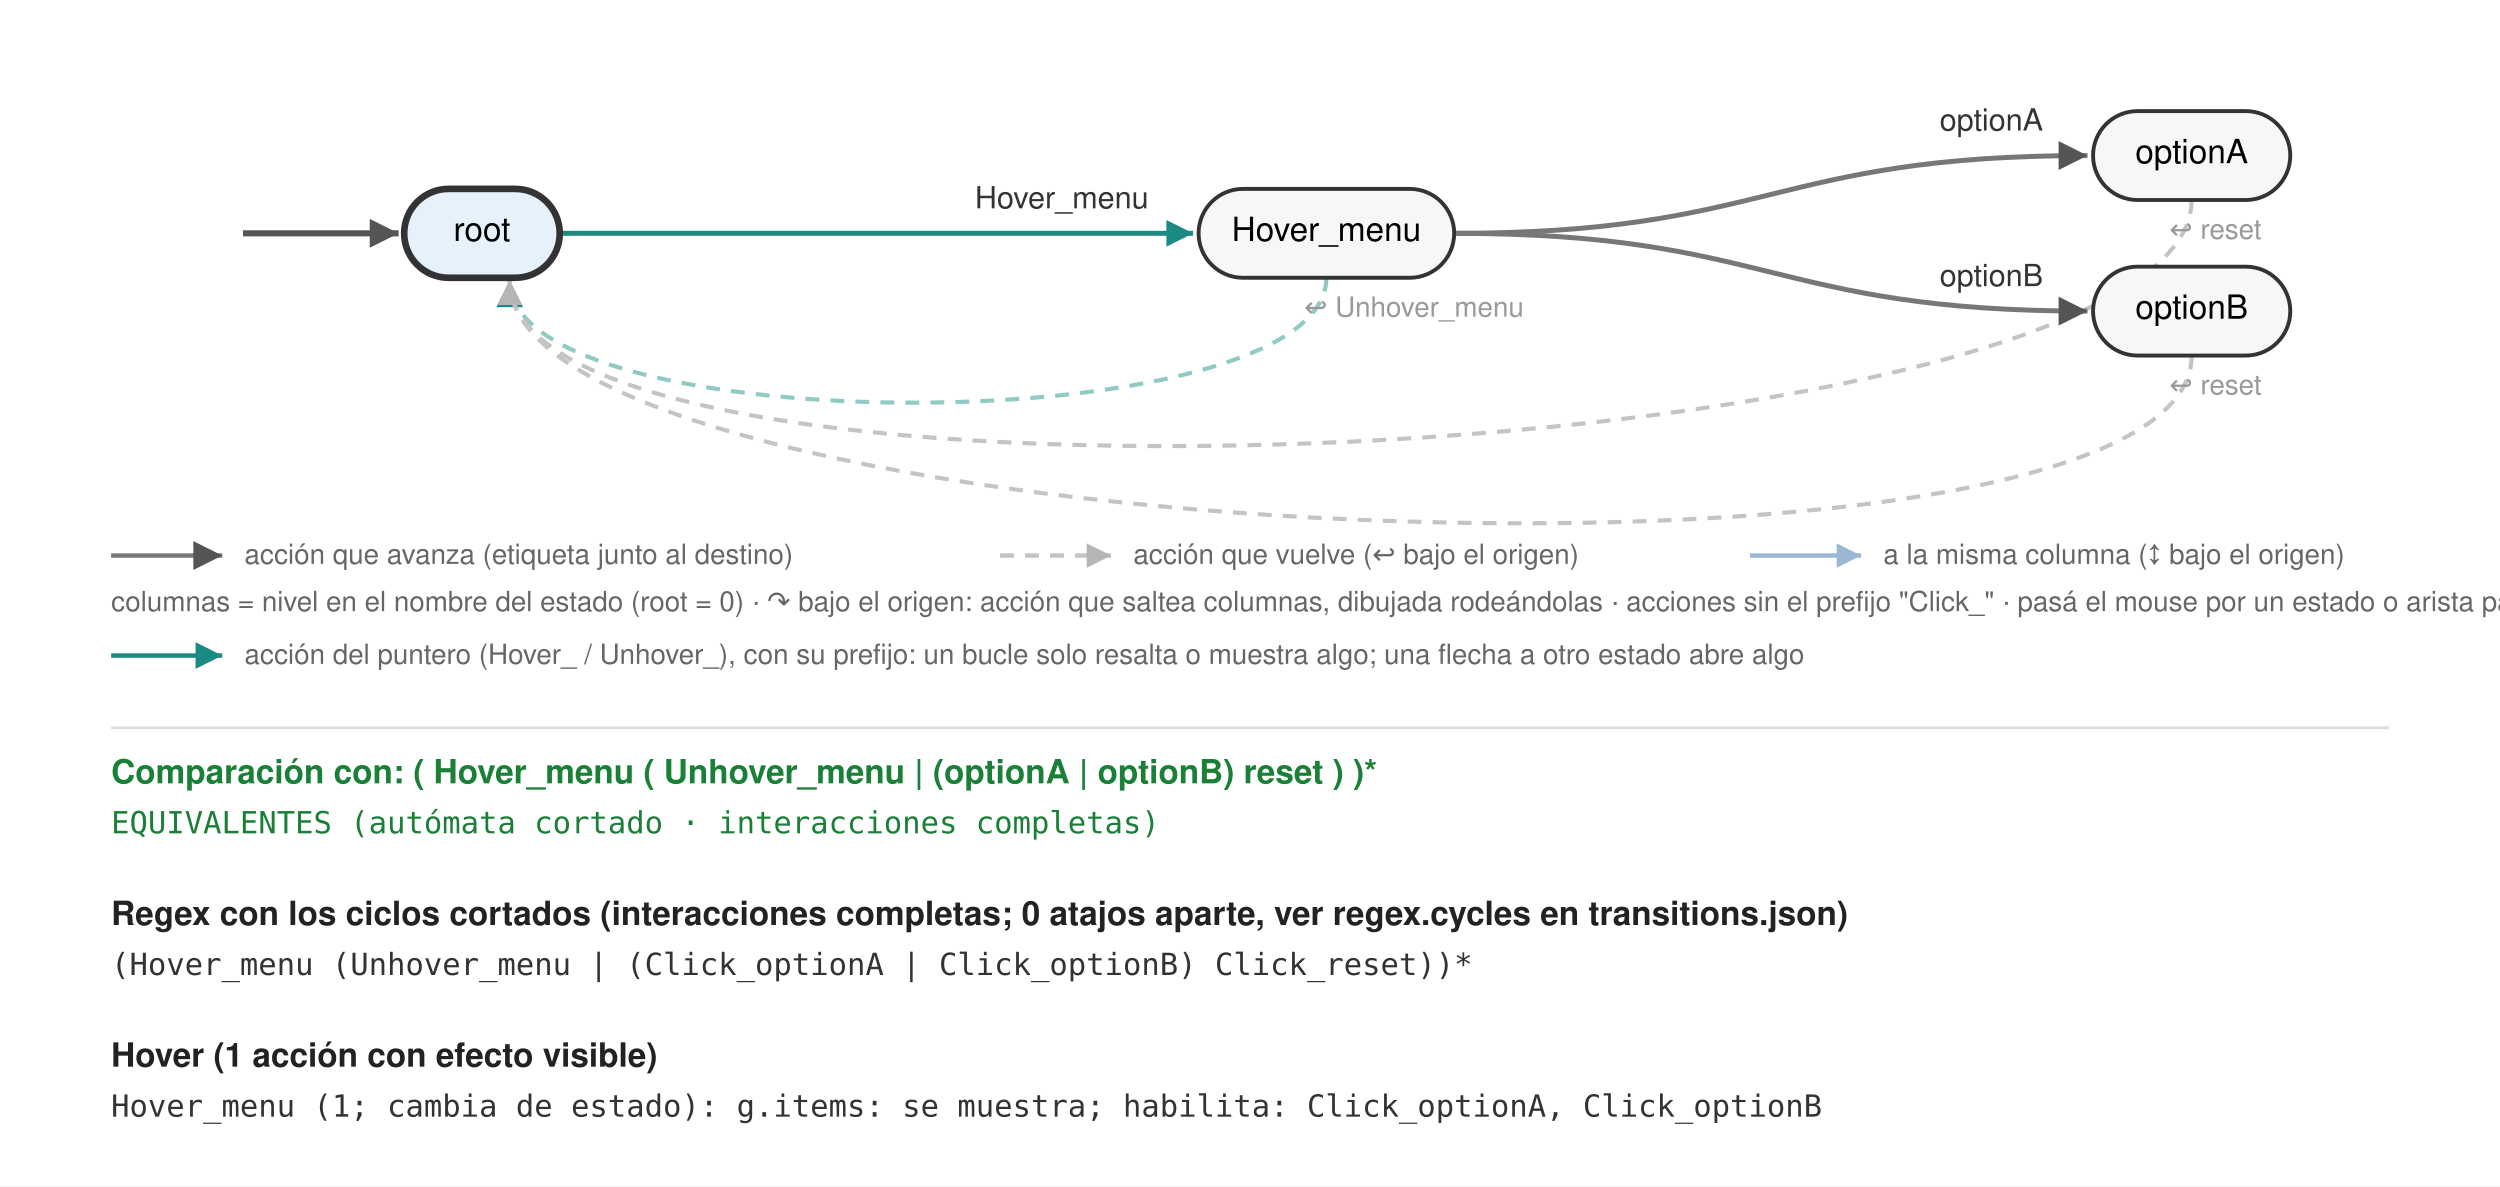
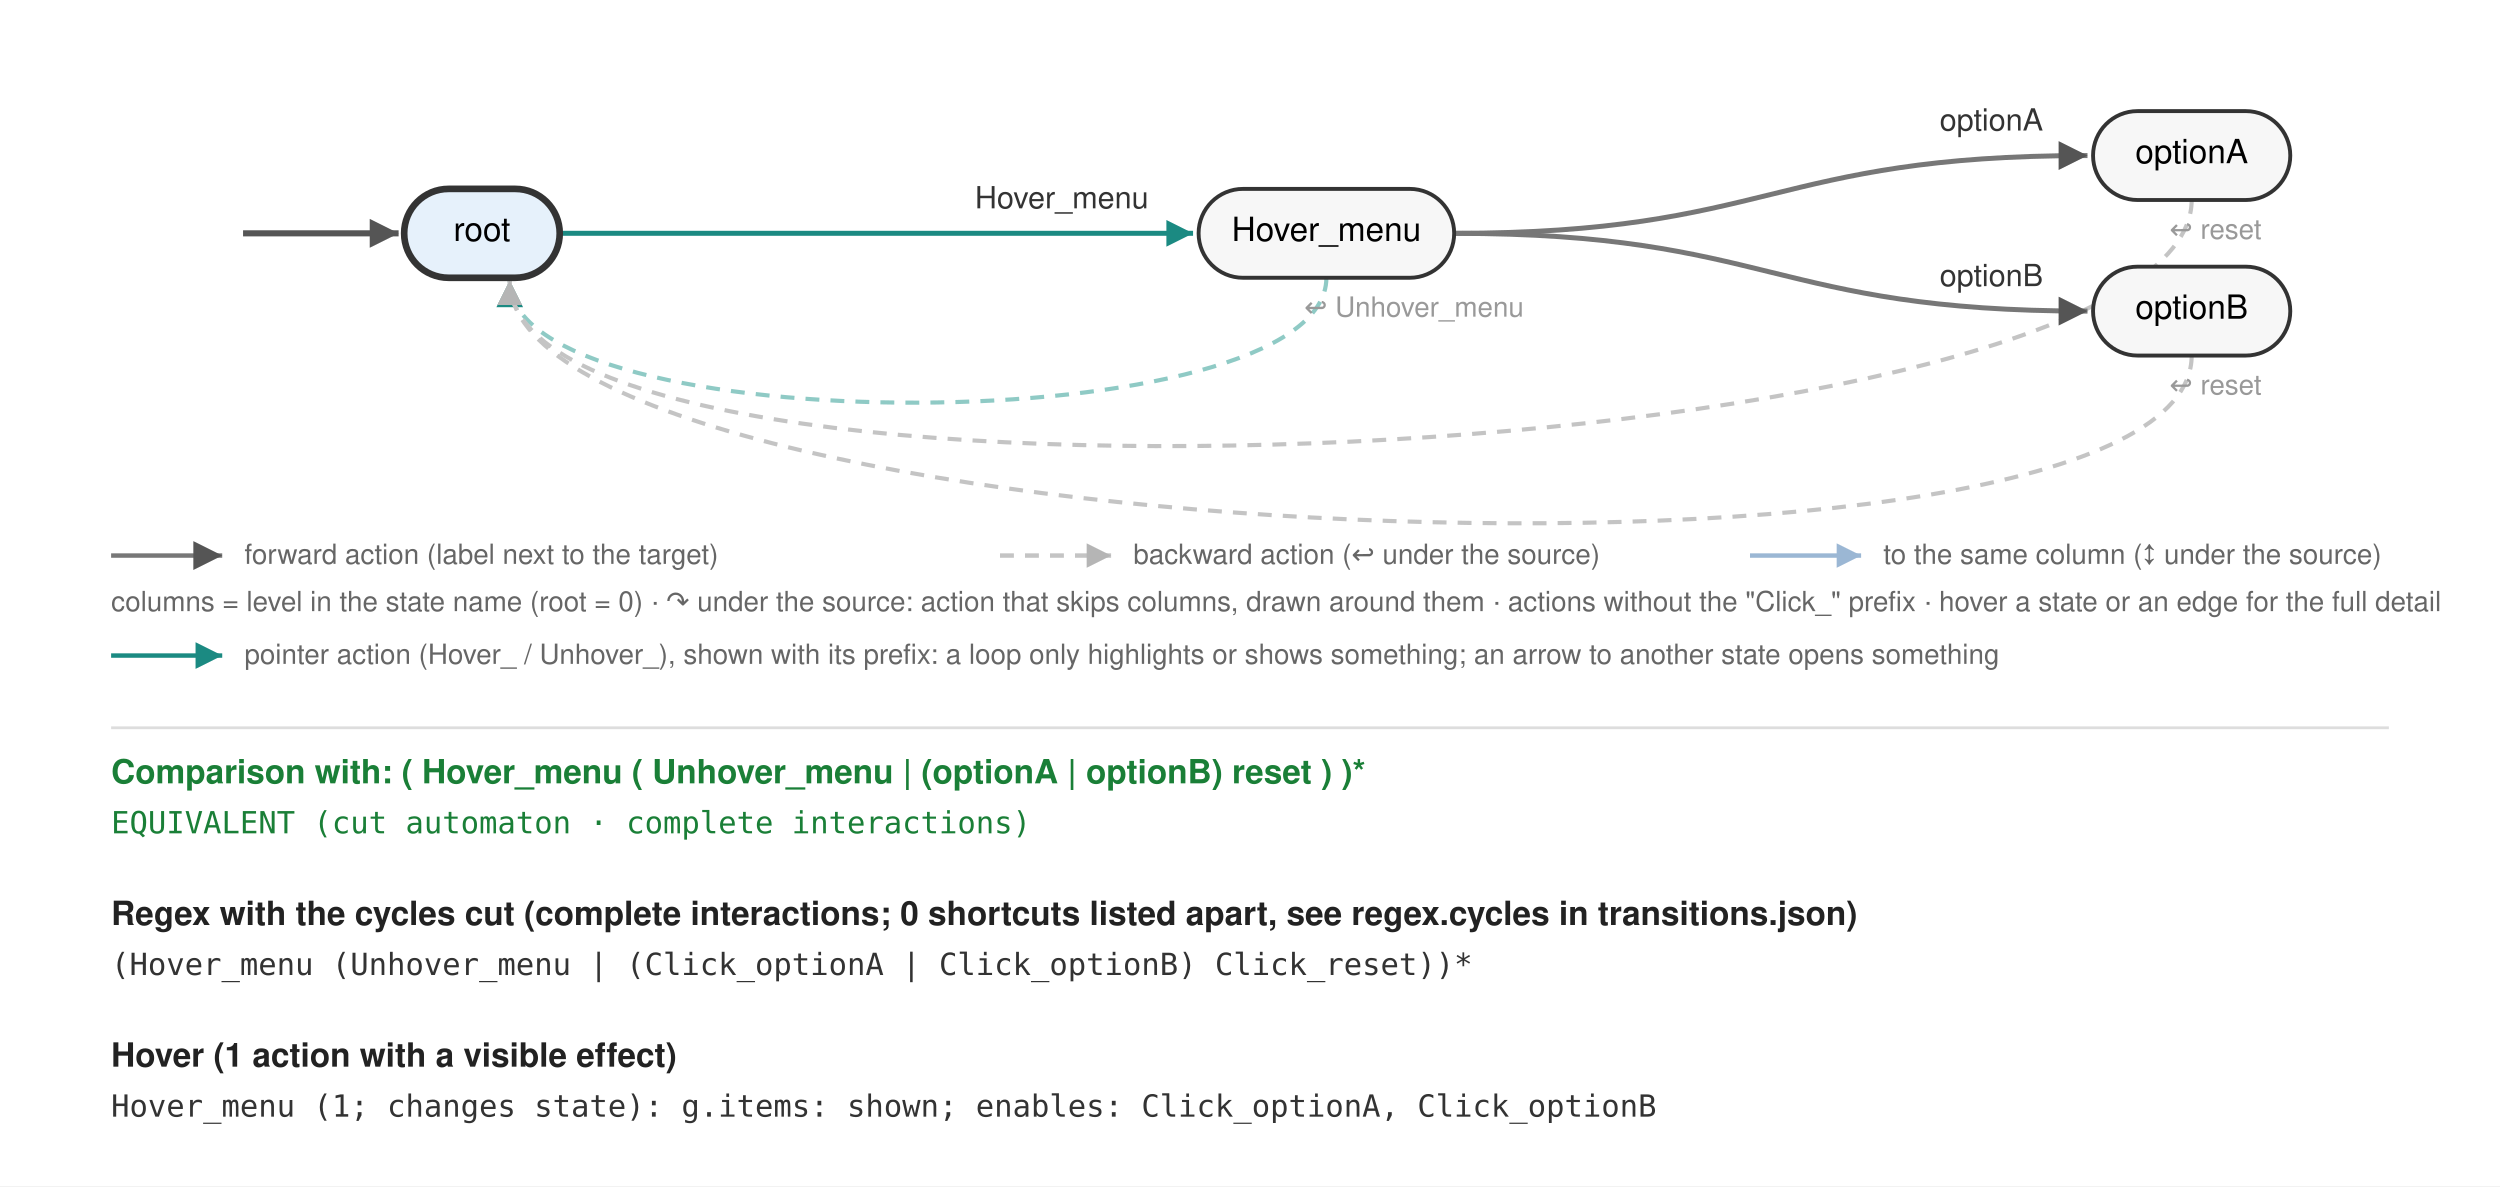
<svg xmlns="http://www.w3.org/2000/svg" width="900" height="427" viewBox="0 0 900 427" font-family="Helvetica, Arial, sans-serif" font-size="12">
  <defs>
    <marker id="arrow" viewBox="0 0 10 10" refX="9" refY="5" markerUnits="userSpaceOnUse" markerWidth="13" markerHeight="13" orient="auto-start-reverse">
      <path d="M1,1 L9,5 L1,9 Z" fill="#555" />
    </marker>
    <marker id="arrow-back" viewBox="0 0 10 10" refX="9" refY="5" markerUnits="userSpaceOnUse" markerWidth="11" markerHeight="11" orient="auto-start-reverse">
      <path d="M1,1 L9,5 L1,9 Z" fill="#b5b5b5" />
    </marker>
    <marker id="arrow-side" viewBox="0 0 10 10" refX="9" refY="5" markerUnits="userSpaceOnUse" markerWidth="11" markerHeight="11" orient="auto-start-reverse">
      <path d="M1,1 L9,5 L1,9 Z" fill="#9bb7d4" />
    </marker>
    <marker id="arrow-hl" viewBox="0 0 10 10" refX="9" refY="5" markerUnits="userSpaceOnUse" markerWidth="15" markerHeight="15" orient="auto-start-reverse">
      <path d="M1,1 L9,5 L1,9 Z" fill="#d33" />
    </marker>
    <marker id="arrow-hover" viewBox="0 0 10 10" refX="9" refY="5" markerUnits="userSpaceOnUse" markerWidth="12" markerHeight="12" orient="auto-start-reverse">
      <path d="M1,1 L9,5 L1,9 Z" fill="#1b8a82" />
    </marker>
  </defs>
  <rect width="900" height="427" fill="white" />
  <g class="back-edges">
    <path d="M 477.5,100 C 477.5,159.28 183.5,160.28 183.5,101" fill="none" stroke="#8fcac5" stroke-width="1.5" stroke-dasharray="5 4" marker-end="url(#arrow-hover)" />
    <path d="M 789,72 C 789,168.66 183.5,197.66 183.5,101" fill="none" stroke="#c4c4c4" stroke-width="1.5" stroke-dasharray="5 4" marker-end="url(#arrow-back)" />
    <path d="M 789,128 C 789,224.66 183.5,197.66 183.5,101" fill="none" stroke="#c4c4c4" stroke-width="1.5" stroke-dasharray="5 4" marker-end="url(#arrow-back)" />
  </g>
  <g class="forward-edges">
    <path d="M 523.5,84 C 637.5,84 637.5,56 751.5,56" fill="none" stroke="#777" stroke-width="1.8" marker-end="url(#arrow)" />
    <path d="M 523.5,84 C 637.5,84 637.5,112 751.5,112" fill="none" stroke="#777" stroke-width="1.8" marker-end="url(#arrow)" />
    <path d="M 201.5,84 C 315.5,84 315.5,84 429.5,84" fill="none" stroke="#1b8a82" stroke-width="1.8" marker-end="url(#arrow-hover)" />
  </g>
  <line x1="87.5" y1="84" x2="143.5" y2="84" stroke="#555" stroke-width="2.2" marker-end="url(#arrow)" />
  <g class="states">
    <g>
      <rect x="431.5" y="68" width="92" height="32" rx="16" fill="#f7f7f7" stroke="#333" stroke-width="1.4" />
      <text x="477.5" y="84" text-anchor="middle" dominant-baseline="central">Hover_menu</text>
    </g>
    <g>
      <rect x="753.5" y="40" width="71" height="32" rx="16" fill="#f7f7f7" stroke="#333" stroke-width="1.4" />
      <text x="789" y="56" text-anchor="middle" dominant-baseline="central">optionA</text>
    </g>
    <g>
      <rect x="145.5" y="68" width="56" height="32" rx="16" fill="#e6f1fb" stroke="#333" stroke-width="2.4" />
      <text x="173.5" y="84" text-anchor="middle" dominant-baseline="central">root</text>
    </g>
    <g>
      <rect x="753.5" y="96" width="71" height="32" rx="16" fill="#f7f7f7" stroke="#333" stroke-width="1.4" />
      <text x="789" y="112" text-anchor="middle" dominant-baseline="central">optionB</text>
    </g>
  </g>
  <g class="labels">
    <text x="735.5" y="47" text-anchor="end" font-size="11" fill="#333">optionA</text>
    <text x="735.5" y="103" text-anchor="end" font-size="11" fill="#333">optionB</text>
    <text x="413.5" y="75" text-anchor="end" font-size="11" fill="#333">Hover_menu</text>
    <text x="469.5" y="114" font-size="10">
      <tspan fill="#999">↩ Unhover_menu</tspan>
    </text>
    <text x="781" y="86" font-size="10">
      <tspan fill="#999">↩ reset</tspan>
    </text>
    <text x="781" y="142" font-size="10">
      <tspan fill="#999">↩ reset</tspan>
    </text>
  </g>
  <g font-size="10" fill="#666">
    <line x1="40" y1="200" x2="80" y2="200" stroke="#777" stroke-width="1.6" marker-end="url(#arrow)" />
-     <text x="88" y="203">acción que avanza (etiqueta junto al destino)</text>
+     <text x="88" y="203">forward action (label next to the target)</text>
    <line x1="360" y1="200" x2="400" y2="200" stroke="#c4c4c4" stroke-width="1.6" stroke-dasharray="5 4" marker-end="url(#arrow-back)" />
-     <text x="408" y="203">acción que vuelve (↩ bajo el origen)</text>
+     <text x="408" y="203">backward action (↩ under the source)</text>
    <line x1="630" y1="200" x2="670" y2="200" stroke="#9bb7d4" stroke-width="1.6" marker-end="url(#arrow-side)" />
-     <text x="678" y="203">a la misma columna (↕ bajo el origen)</text>
-     <text x="40" y="220">columnas = nivel en el nombre del estado (root = 0) · ↷ bajo el origen: acción que saltea columnas, dibujada rodeándolas · acciones sin el prefijo "Click_" · pasá el mouse por un estado o arista para ver el detalle completo</text>
+     <text x="678" y="203">to the same column (↕ under the source)</text>
+     <text x="40" y="220">columns = level in the state name (root = 0) · ↷ under the source: action that skips columns, drawn around them · actions without the "Click_" prefix · hover a state or an edge for the full detail</text>
    <line x1="40" y1="236" x2="80" y2="236" stroke="#1b8a82" stroke-width="1.6" marker-end="url(#arrow-hover)" />
-     <text x="88" y="239">acción del puntero (Hover_ / Unhover_), con su prefijo: un bucle solo resalta o muestra algo; una flecha a otro estado abre algo</text>
+     <text x="88" y="239">pointer action (Hover_ / Unhover_), shown with its prefix: a loop only highlights or shows something; an arrow to another state opens something</text>
  </g>
  <line x1="40" y1="262" x2="860" y2="262" stroke="#ddd" />
-   <text x="40" y="282" font-weight="bold" fill="#1a7f37">Comparación con: ( Hover_menu ( Unhover_menu | (optionA | optionB) reset ) )*</text>
+   <text x="40" y="282" font-weight="bold" fill="#1a7f37">Comparison with: ( Hover_menu ( Unhover_menu | (optionA | optionB) reset ) )*</text>
  <text font-family="Consolas, Menlo, monospace" font-size="11" fill="#1a7f37">
-     <tspan x="40" y="300">EQUIVALENTES (autómata cortado · interacciones completas)</tspan>
+     <tspan x="40" y="300">EQUIVALENT (cut automaton · complete interactions)</tspan>
  </text>
-   <text x="40" y="333" font-weight="bold" fill="#222">Regex con los ciclos cortados (interacciones completas; 0 atajos aparte, ver regex.cycles en transitions.json)</text>
+   <text x="40" y="333" font-weight="bold" fill="#222">Regex with the cycles cut (complete interactions; 0 shortcuts listed apart, see regex.cycles in transitions.json)</text>
  <text font-family="Consolas, Menlo, monospace" font-size="11" fill="#333">
    <tspan x="40" y="351">(Hover_menu (Unhover_menu | (Click_optionA | Click_optionB) Click_reset))*</tspan>
  </text>
-   <text x="40" y="384" font-weight="bold" fill="#222">Hover (1 acción con efecto visible)</text>
+   <text x="40" y="384" font-weight="bold" fill="#222">Hover (1 action with a visible effect)</text>
  <text font-family="Consolas, Menlo, monospace" font-size="11" fill="#333">
-     <tspan x="40" y="402">Hover_menu (1; cambia de estado): g.items: se muestra; habilita: Click_optionA, Click_optionB</tspan>
+     <tspan x="40" y="402">Hover_menu (1; changes state): g.items: shown; enables: Click_optionA, Click_optionB</tspan>
  </text>
</svg>
